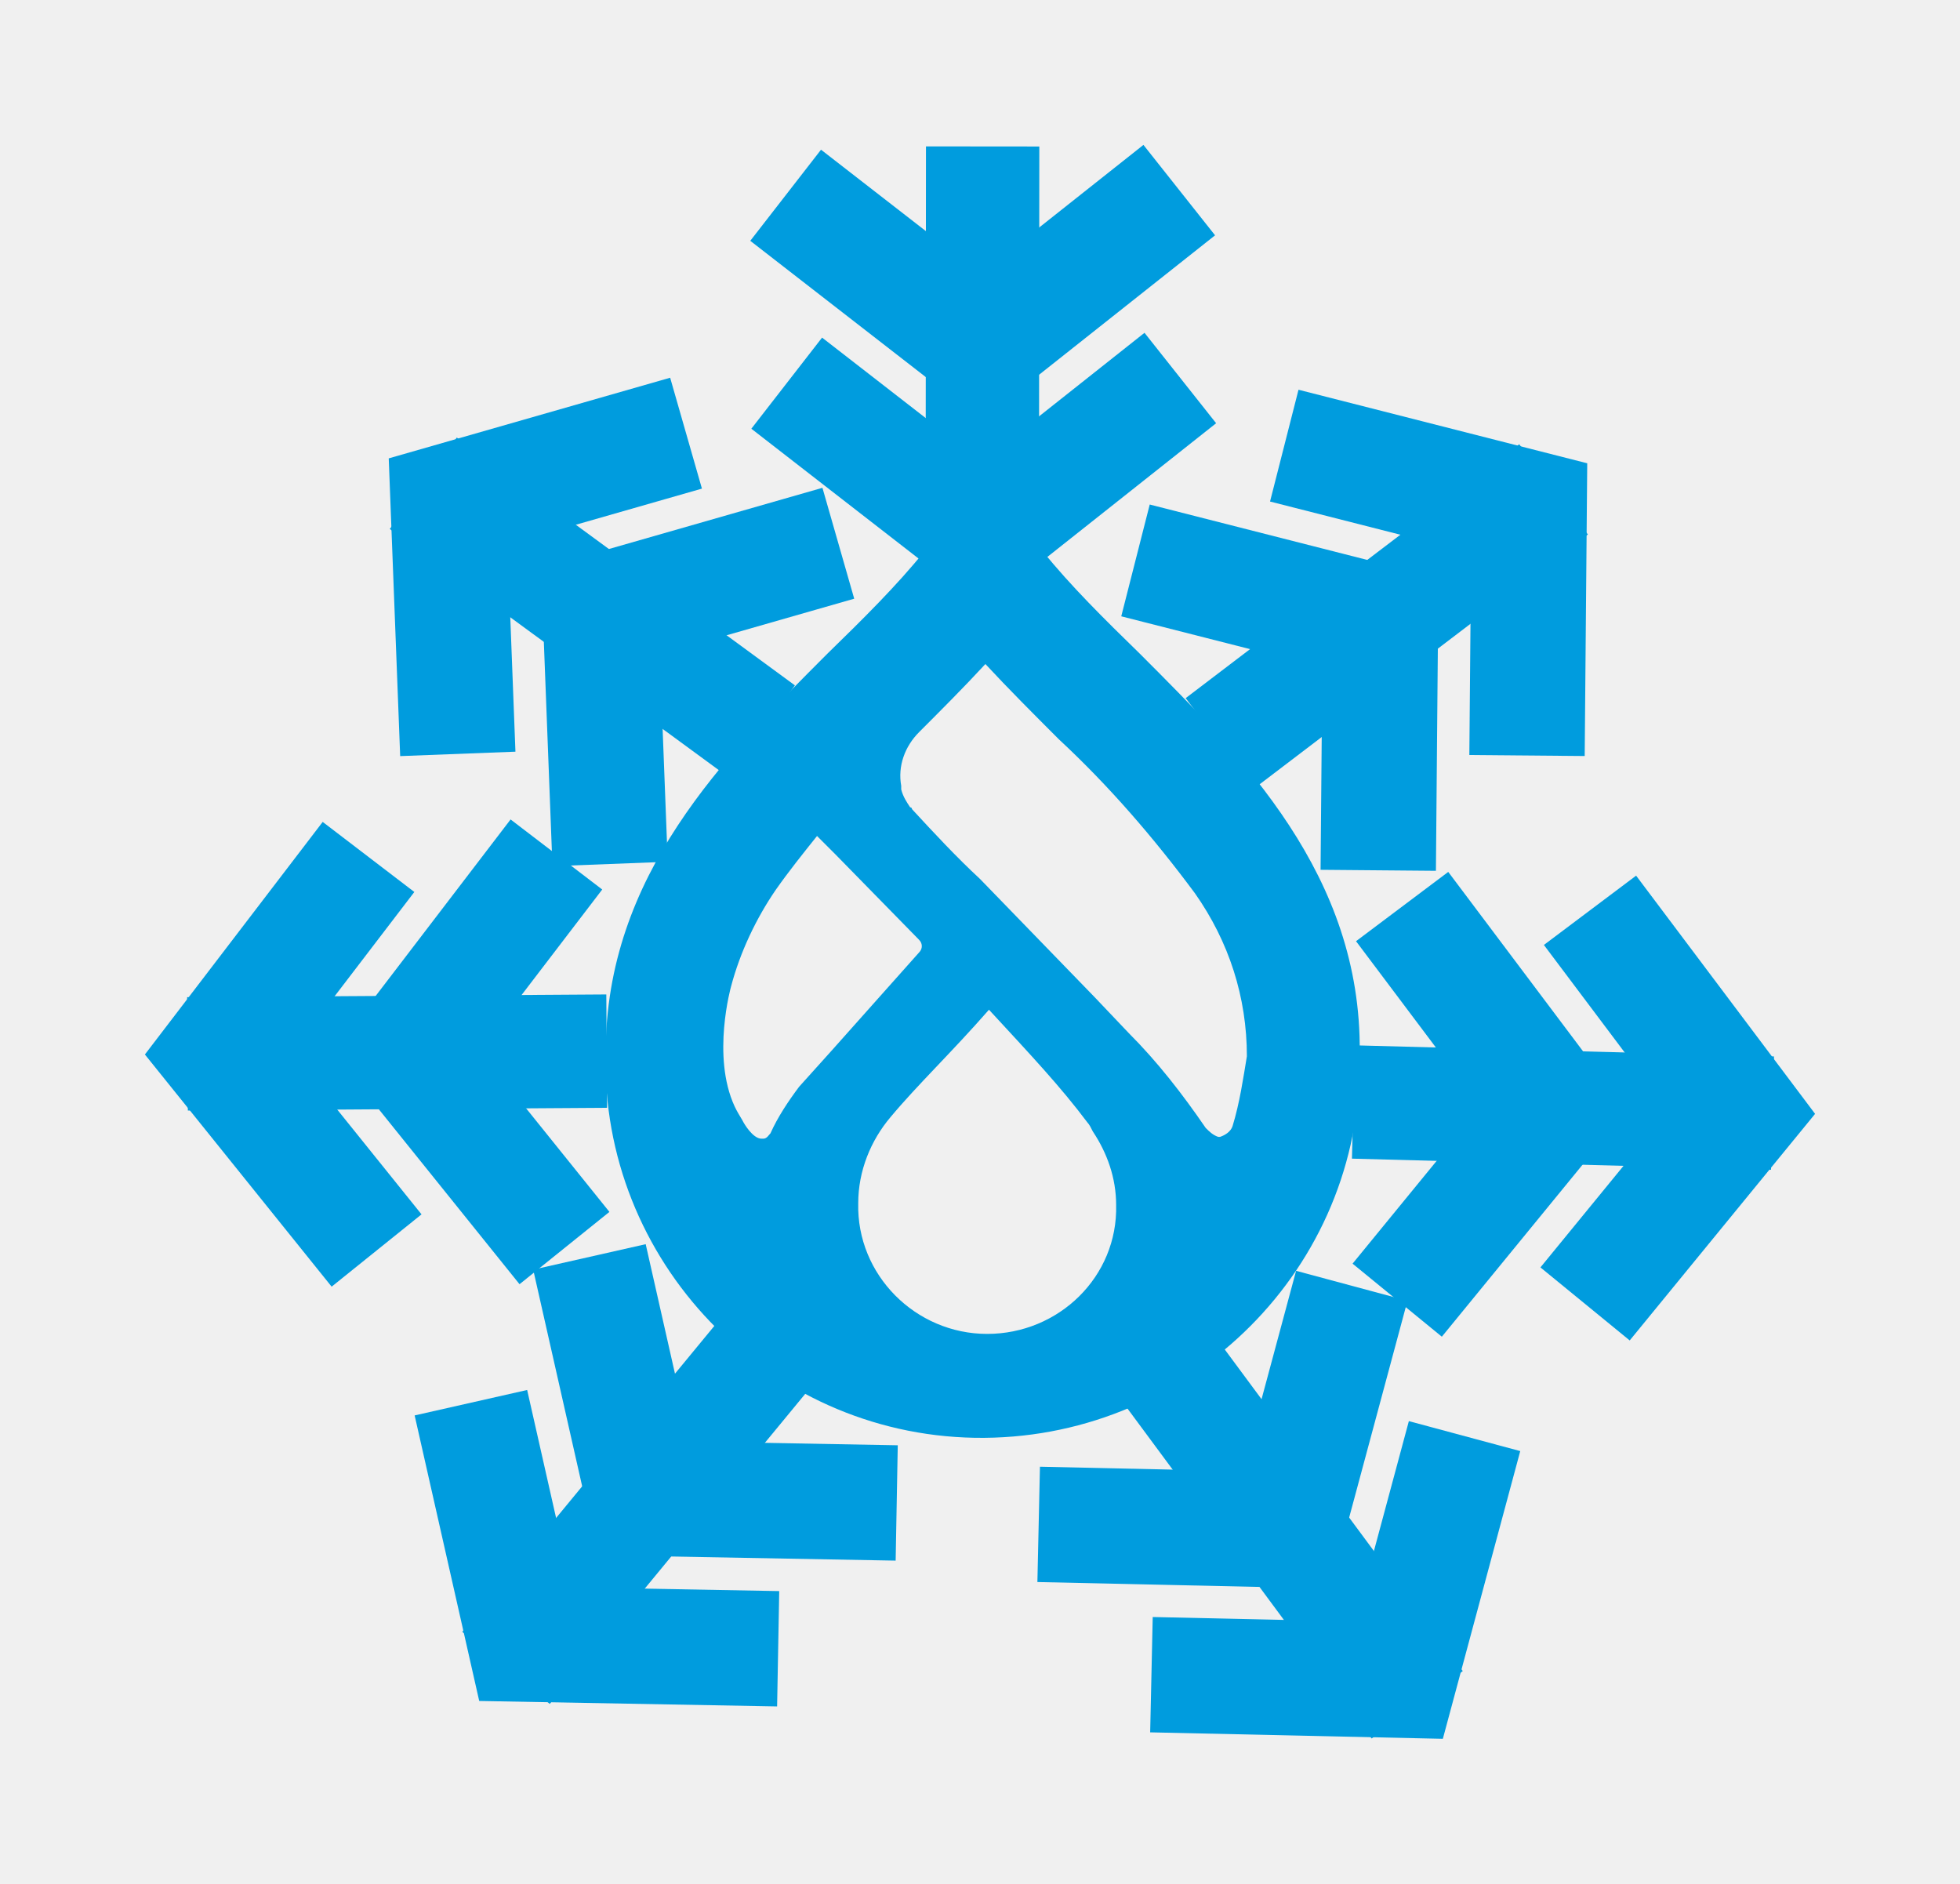
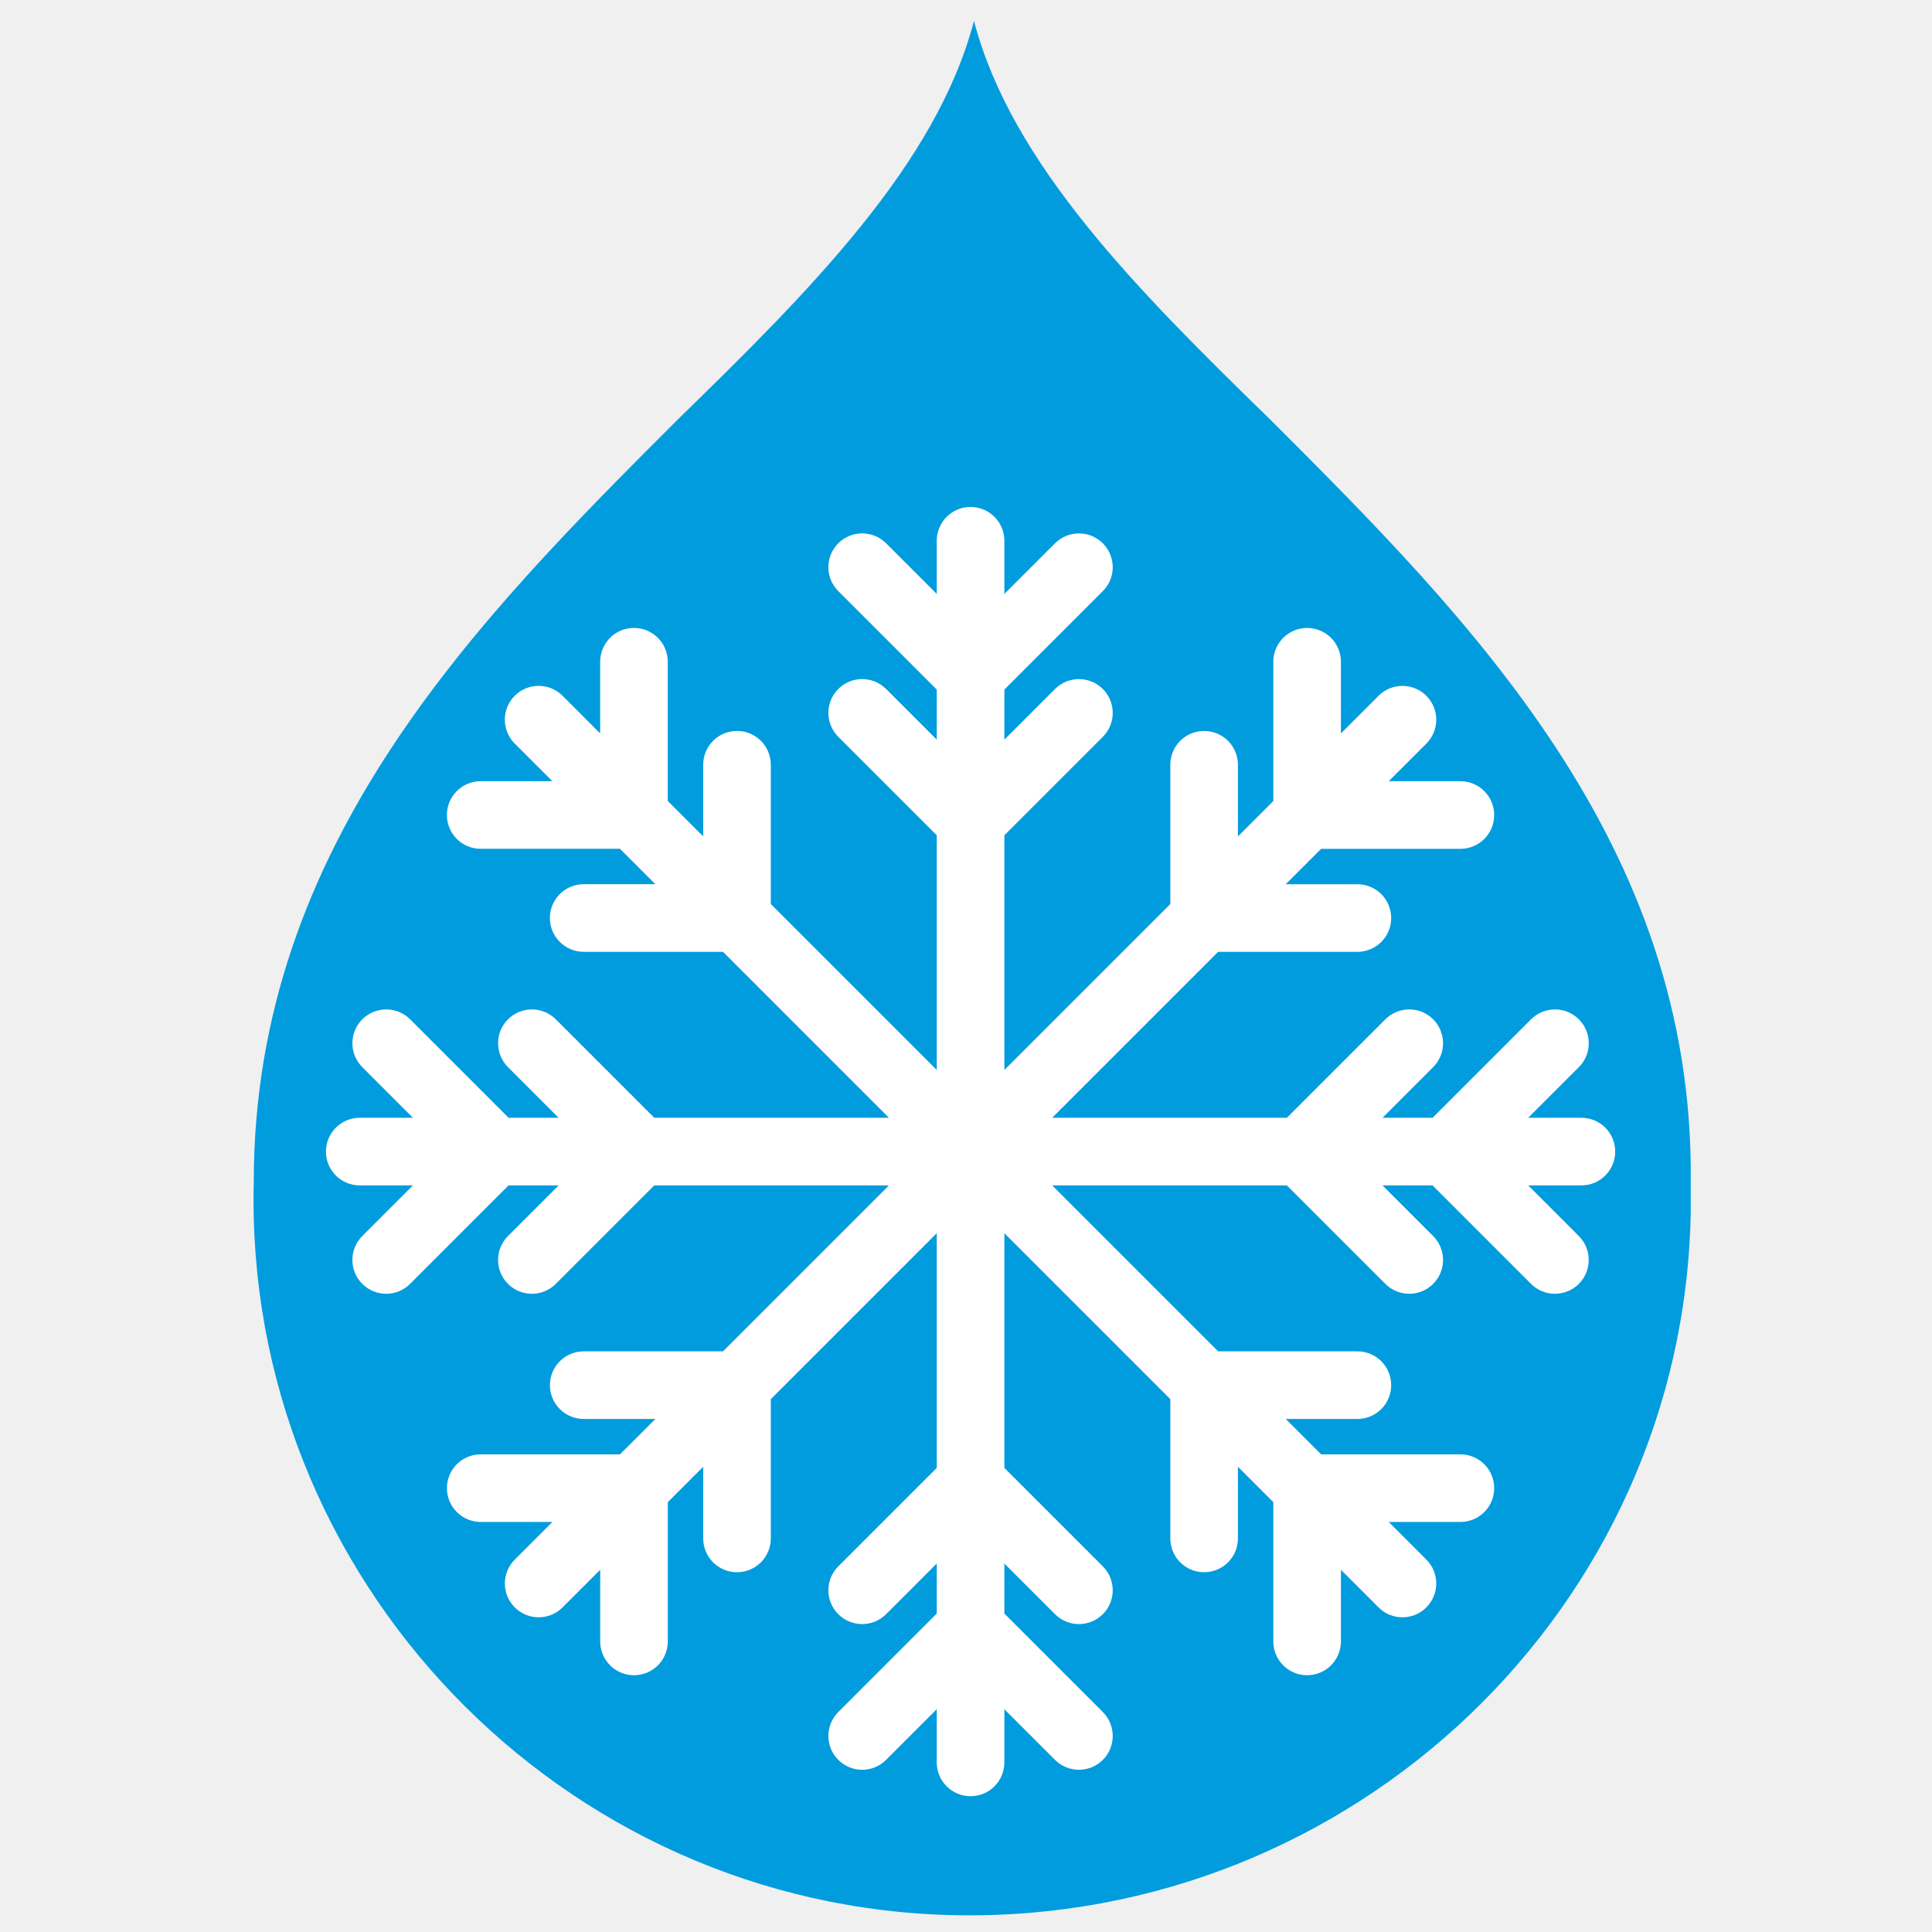
- <svg xmlns="http://www.w3.org/2000/svg" height="65" width="67.634" xml:space="preserve" viewBox="0 0 67.634 65" y="0px" x="0px" id="Layer_1" version="1.1">
+ <svg xmlns="http://www.w3.org/2000/svg" version="1.1" id="Layer_1" x="0px" y="0px" viewBox="0 0 64 64" xml:space="preserve" width="64" height="64">
  <defs id="defs29">
- 	
- 
- 		
- 		
- 		
- 		
- 		
- 		
- 		
- 		
- 		
- 	</defs>
-   <style id="style2" type="text/css">
+     <marker style="overflow:visible" id="marker10648" refX="0.0" refY="0.0" orient="auto">
+       <g transform="scale(-1.2)" id="g10646">
+         <path style="fill:none;fill-rule:evenodd;stroke:context-stroke;stroke-width:0.8;stroke-linecap:round" d="M -3.805,-3.959 L 0.544,0" id="path10634" />
+         <path style="fill:none;fill-rule:evenodd;stroke:context-stroke;stroke-width:0.8;stroke-linecap:round" d="M -1.287,-3.959 L 3.062,0" id="path10636" />
+         <path style="fill:none;fill-rule:evenodd;stroke:context-stroke;stroke-width:0.8;stroke-linecap:round" d="M 1.305,-3.959 L 5.654,0" id="path10638" />
+         <path style="fill:none;fill-rule:evenodd;stroke:context-stroke;stroke-width:0.8;stroke-linecap:round" d="M -3.805,4.178 L 0.544,0.22" id="path10640" />
+         <path style="fill:none;fill-rule:evenodd;stroke:context-stroke;stroke-width:0.8;stroke-linecap:round" d="M -1.287,4.178 L 3.062,0.22" id="path10642" />
+         <path style="fill:none;fill-rule:evenodd;stroke:context-stroke;stroke-width:0.8;stroke-linecap:round" d="M 1.305,4.178 L 5.654,0.22" id="path10644" />
+       </g>
+     </marker>
+     <marker style="overflow:visible" id="Tail" refX="0.0" refY="0.0" orient="auto">
+       <g transform="scale(-1.2)" id="g10273">
+         <path style="fill:none;fill-rule:evenodd;stroke:context-stroke;stroke-width:0.8;stroke-linecap:round" d="M -3.805,-3.959 L 0.544,0" id="path10261" />
+         <path style="fill:none;fill-rule:evenodd;stroke:context-stroke;stroke-width:0.8;stroke-linecap:round" d="M -1.287,-3.959 L 3.062,0" id="path10263" />
+         <path style="fill:none;fill-rule:evenodd;stroke:context-stroke;stroke-width:0.8;stroke-linecap:round" d="M 1.305,-3.959 L 5.654,0" id="path10265" />
+         <path style="fill:none;fill-rule:evenodd;stroke:context-stroke;stroke-width:0.8;stroke-linecap:round" d="M -3.805,4.178 L 0.544,0.22" id="path10267" />
+         <path style="fill:none;fill-rule:evenodd;stroke:context-stroke;stroke-width:0.8;stroke-linecap:round" d="M -1.287,4.178 L 3.062,0.22" id="path10269" />
+         <path style="fill:none;fill-rule:evenodd;stroke:context-stroke;stroke-width:0.8;stroke-linecap:round" d="M 1.305,4.178 L 5.654,0.22" id="path10271" />
+       </g>
+     </marker>
+   </defs>
+   <style type="text/css" id="style2">
	.st0{fill:#009CDE;}
</style>
-   <g transform="matrix(0.1206192,0,0,0.1206192,20.89643,15.31169)" id="g4753">
-     <path class="st0" d="M 152.727,59.949 C 132.744,40.479 113.786,21.52 108.15,0 102.513,21.52 83.555,40.479 63.572,59.949 33.854,89.668 0.036,123.485 0.036,174.211 -1.501,233.648 46.151,283.35 105.588,284.375 c 59.437,1.025 109.138,-46.115 110.163,-105.552 0,-1.537 0,-3.074 0,-4.611 0.512,-50.726 -33.305,-84.544 -63.024,-114.262 z M 55.374,183.947 c -3.074,4.099 -6.149,8.711 -8.198,13.322 -0.512,0.512 -1.025,1.537 -2.05,1.537 H 44.614 c -2.562,0 -5.124,-4.611 -5.124,-4.611 v 0 c -0.512,-1.025 -1.537,-2.562 -2.05,-3.587 l -0.512,-1.025 c -6.661,-14.347 -1.025,-34.33 -1.025,-34.33 v 0 c 2.562,-9.735 7.173,-19.471 12.81,-27.669 3.587,-5.124 7.686,-10.248 11.785,-15.372 l 5.124,5.124 24.082,24.595 c 1.025,1.025 1.025,2.562 0,3.587 l -25.107,28.181 v 0 z m 53.801,70.709 c -20.495,0 -37.404,-16.909 -36.892,-37.404 0,-9.223 3.587,-17.934 9.223,-24.595 7.686,-9.223 17.421,-18.446 28.181,-30.743 12.297,13.322 20.495,22.033 28.181,32.28 0.512,0.512 1.025,1.537 1.537,2.562 4.099,6.149 6.661,13.322 6.661,21.008 0.512,20.495 -16.396,36.892 -36.892,36.892 0,0 0,0 0,0 z m 70.197,-59.437 v 0 c -0.512,1.537 -2.05,2.562 -3.587,3.074 h -0.512 c -1.537,-0.512 -2.562,-1.537 -3.587,-2.562 v 0 c -6.661,-9.735 -13.834,-18.958 -22.033,-27.156 l -9.735,-10.248 -32.793,-33.818 c -6.661,-6.149 -13.322,-13.322 -19.471,-19.983 0,-0.512 -0.512,-0.512 -0.512,-0.512 -1.025,-1.537 -2.05,-3.074 -2.562,-5.124 0,-0.512 0,-0.512 0,-1.025 -1.025,-5.636 1.025,-11.273 5.124,-15.372 6.149,-6.149 12.81,-12.81 18.958,-19.471 6.661,7.173 13.834,14.347 21.008,21.52 v 0 c 14.347,13.322 27.156,28.181 38.941,44.065 9.735,13.834 14.859,29.718 14.859,46.627 -1.025,6.149 -2.05,13.322 -4.099,19.983 z" id="path6" style="fill:#009cde;stroke-width:5.124" />
-     <g id="g4596">
-       <path id="path4560" d="m 107.766,34.877 0.109,-119.926" style="fill:none;fill-opacity:1;stroke:#009cde;stroke-width:32.426;stroke-linecap:butt;stroke-linejoin:miter;stroke-miterlimit:4;stroke-dasharray:none;stroke-opacity:1" />
-       <path id="path4562" d="m 51.518,-71.084 55.934,43.422 56.67,-44.894" style="fill:none;stroke:#009cde;stroke-width:33;stroke-linecap:butt;stroke-linejoin:miter;stroke-miterlimit:4;stroke-dasharray:none;stroke-opacity:1" />
-       <path id="path4562-9" d="m 51.822,-17.328 55.934,43.422 56.67,-44.894" style="fill:none;stroke:#009cde;stroke-width:33;stroke-linecap:butt;stroke-linejoin:miter;stroke-miterlimit:4;stroke-dasharray:none;stroke-opacity:1" />
-     </g>
-     <g transform="rotate(-7.5,1420.408,-1476.548)" id="g4596-0">
-       <g id="g4625" transform="rotate(-119.825,43.71698,-51.27656)">
-         <path style="fill:none;fill-opacity:1;stroke:#009cde;stroke-width:32.426;stroke-linecap:butt;stroke-linejoin:miter;stroke-miterlimit:4;stroke-dasharray:none;stroke-opacity:1" d="m 107.766,34.877 0.109,-119.926" id="path4560-9" />
-         <path style="fill:none;stroke:#009cde;stroke-width:33;stroke-linecap:butt;stroke-linejoin:miter;stroke-miterlimit:4;stroke-dasharray:none;stroke-opacity:1" d="m 51.518,-71.084 55.934,43.422 56.67,-44.894" id="path4562-1" />
-         <path style="fill:none;stroke:#009cde;stroke-width:33;stroke-linecap:butt;stroke-linejoin:miter;stroke-miterlimit:4;stroke-dasharray:none;stroke-opacity:1" d="m 51.822,-17.328 55.934,43.422 56.67,-44.894" id="path4562-9-7" />
-       </g>
-       <g id="g4625-1" transform="rotate(-81.03405,116.8905,24.80949)">
-         <path style="fill:none;fill-opacity:1;stroke:#009cde;stroke-width:32.426;stroke-linecap:butt;stroke-linejoin:miter;stroke-miterlimit:4;stroke-dasharray:none;stroke-opacity:1" d="m 107.766,34.877 0.109,-119.926" id="path4560-9-5" />
-         <path style="fill:none;stroke:#009cde;stroke-width:33;stroke-linecap:butt;stroke-linejoin:miter;stroke-miterlimit:4;stroke-dasharray:none;stroke-opacity:1" d="m 51.518,-71.084 55.934,43.422 56.67,-44.894" id="path4562-1-9" />
-         <path style="fill:none;stroke:#009cde;stroke-width:33;stroke-linecap:butt;stroke-linejoin:miter;stroke-miterlimit:4;stroke-dasharray:none;stroke-opacity:1" d="m 51.822,-17.328 55.934,43.422 56.67,-44.894" id="path4562-9-7-7" />
-       </g>
-       <g id="g4625-1-7" transform="rotate(-29.05623,354.3559,315.4268)">
-         <path style="fill:none;fill-opacity:1;stroke:#009cde;stroke-width:32.426;stroke-linecap:butt;stroke-linejoin:miter;stroke-miterlimit:4;stroke-dasharray:none;stroke-opacity:1" d="m 107.766,34.877 0.109,-119.926" id="path4560-9-5-6" />
-         <path style="fill:none;stroke:#009cde;stroke-width:33;stroke-linecap:butt;stroke-linejoin:miter;stroke-miterlimit:4;stroke-dasharray:none;stroke-opacity:1" d="m 51.518,-71.084 55.934,43.422 56.67,-44.894" id="path4562-1-9-7" />
-         <path style="fill:none;stroke:#009cde;stroke-width:33;stroke-linecap:butt;stroke-linejoin:miter;stroke-miterlimit:4;stroke-dasharray:none;stroke-opacity:1" d="m 51.822,-17.328 55.934,43.422 56.67,-44.894" id="path4562-9-7-7-3" />
-       </g>
-     </g>
-     <g id="g4625-1-4" transform="rotate(39.4358,-400.2468,2.463422)">
-       <path style="fill:none;fill-opacity:1;stroke:#009cde;stroke-width:32.426;stroke-linecap:butt;stroke-linejoin:miter;stroke-miterlimit:4;stroke-dasharray:none;stroke-opacity:1" d="m 107.766,34.877 0.109,-119.926" id="path4560-9-5-8" />
-       <path style="fill:none;stroke:#009cde;stroke-width:33;stroke-linecap:butt;stroke-linejoin:miter;stroke-miterlimit:4;stroke-dasharray:none;stroke-opacity:1" d="m 51.518,-71.084 55.934,43.422 56.67,-44.894" id="path4562-1-9-1" />
-       <path style="fill:none;stroke:#009cde;stroke-width:33;stroke-linecap:butt;stroke-linejoin:miter;stroke-miterlimit:4;stroke-dasharray:none;stroke-opacity:1" d="m 51.822,-17.328 55.934,43.422 56.67,-44.894" id="path4562-9-7-7-2" />
-     </g>
-     <g id="g4625-1-9" transform="rotate(89.57399,-76.27201,-9.825746)">
-       <path style="fill:none;fill-opacity:1;stroke:#009cde;stroke-width:32.426;stroke-linecap:butt;stroke-linejoin:miter;stroke-miterlimit:4;stroke-dasharray:none;stroke-opacity:1" d="m 107.766,34.877 0.109,-119.926" id="path4560-9-5-3" />
-       <path style="fill:none;stroke:#009cde;stroke-width:33;stroke-linecap:butt;stroke-linejoin:miter;stroke-miterlimit:4;stroke-dasharray:none;stroke-opacity:1" d="m 51.518,-71.084 55.934,43.422 56.67,-44.894" id="path4562-1-9-9" />
-       <path style="fill:none;stroke:#009cde;stroke-width:33;stroke-linecap:butt;stroke-linejoin:miter;stroke-miterlimit:4;stroke-dasharray:none;stroke-opacity:1" d="m 51.822,-17.328 55.934,43.422 56.67,-44.894" id="path4562-9-7-7-0" />
-     </g>
-     <g id="g4625-1-8" transform="rotate(126.187,33.79302,-17.48263)">
-       <path style="fill:none;fill-opacity:1;stroke:#009cde;stroke-width:32.426;stroke-linecap:butt;stroke-linejoin:miter;stroke-miterlimit:4;stroke-dasharray:none;stroke-opacity:1" d="m 107.766,34.877 0.109,-119.926" id="path4560-9-5-85" />
-       <path style="fill:none;stroke:#009cde;stroke-width:33;stroke-linecap:butt;stroke-linejoin:miter;stroke-miterlimit:4;stroke-dasharray:none;stroke-opacity:1" d="m 51.518,-71.084 55.934,43.422 56.67,-44.894" id="path4562-1-9-0" />
-       <path style="fill:none;stroke:#009cde;stroke-width:33;stroke-linecap:butt;stroke-linejoin:miter;stroke-miterlimit:4;stroke-dasharray:none;stroke-opacity:1" d="m 51.822,-17.328 55.934,43.422 56.67,-44.894" id="path4562-9-7-7-9" />
-     </g>
+   <g id="g14604">
+     <path class="st0" d="M 42.101,13.921 C 37.691,9.625 33.508,5.441 32.264,0.692 31.02,5.441 26.837,9.625 22.427,13.921 15.869,20.479 8.407,27.941 8.407,39.135 8.068,52.251 18.583,63.218 31.699,63.444 44.814,63.67 55.782,53.268 56.008,40.152 V 39.135 C 56.121,27.941 48.658,20.479 42.101,13.921 Z" id="path6" style="stroke-width:1.131" />
+     <path style="fill:#ffffff;stroke-width:0.083" d="m 53.506,38.148 c 0,-0.619 -0.501,-1.12 -1.12,-1.12 h -1.762 l 1.678,-1.678 c 0.437,-0.437 0.437,-1.147 0,-1.584 -0.437,-0.437 -1.147,-0.437 -1.584,0 l -3.262,3.262 H 45.797 l 1.678,-1.678 c 0.437,-0.437 0.437,-1.147 0,-1.584 -0.438,-0.437 -1.147,-0.437 -1.584,0 l -3.262,3.262 H 34.855 l 5.497,-5.497 h 4.613 c 0.619,0 1.12,-0.501 1.12,-1.12 0,-0.619 -0.501,-1.12 -1.12,-1.12 h -2.373 l 1.172,-1.172 h 4.613 c 0.619,0 1.12,-0.501 1.12,-1.12 0,-0.619 -0.501,-1.12 -1.12,-1.12 h -2.373 l 1.246,-1.246 c 0.437,-0.437 0.437,-1.147 0,-1.584 -0.437,-0.437 -1.147,-0.437 -1.584,0 l -1.246,1.246 v -2.373 c 0,-0.619 -0.501,-1.12 -1.12,-1.12 -0.619,0 -1.12,0.501 -1.12,1.12 v 4.613 l -1.172,1.172 v -2.373 c 0,-0.619 -0.501,-1.12 -1.12,-1.12 -0.619,0 -1.12,0.501 -1.12,1.12 v 4.613 l -5.497,5.497 v -7.774 l 3.262,-3.262 c 0.437,-0.437 0.437,-1.147 0,-1.584 -0.438,-0.437 -1.147,-0.437 -1.584,0 l -1.678,1.678 v -1.658 l 3.262,-3.262 c 0.437,-0.437 0.437,-1.147 0,-1.584 -0.438,-0.437 -1.147,-0.437 -1.584,0 l -1.678,1.678 V 17.913 c -1.65e-4,-0.619 -0.502,-1.12 -1.12,-1.12 -0.619,0 -1.12,0.501 -1.12,1.12 v 1.762 l -1.678,-1.678 c -0.437,-0.437 -1.147,-0.437 -1.584,0 -0.437,0.437 -0.437,1.147 0,1.584 l 3.262,3.262 v 1.658 l -1.678,-1.678 c -0.437,-0.437 -1.147,-0.437 -1.584,0 -0.437,0.437 -0.437,1.147 0,1.584 l 3.262,3.262 v 7.774 l -5.497,-5.497 v -4.613 c 0,-0.619 -0.501,-1.12 -1.12,-1.12 -0.619,0 -1.12,0.501 -1.12,1.12 v 2.373 L 22.121,26.534 v -4.613 c 0,-0.619 -0.501,-1.12 -1.12,-1.12 -0.619,0 -1.12,0.501 -1.12,1.12 v 2.373 l -1.246,-1.246 c -0.437,-0.437 -1.147,-0.437 -1.584,0 -0.437,0.437 -0.437,1.147 0,1.584 l 1.246,1.246 h -2.373 c -0.619,0 -1.12,0.501 -1.12,1.12 0,0.619 0.501,1.12 1.12,1.12 h 4.613 l 1.172,1.172 h -2.373 c -0.619,0 -1.12,0.501 -1.12,1.12 0,0.619 0.501,1.12 1.12,1.12 h 4.613 l 5.497,5.497 H 21.673 L 18.411,33.766 c -0.437,-0.437 -1.147,-0.437 -1.584,0 -0.437,0.437 -0.437,1.147 0,1.584 l 1.678,1.678 h -1.658 l -3.262,-3.262 c -0.437,-0.437 -1.147,-0.437 -1.584,0 -0.437,0.437 -0.437,1.147 0,1.584 l 1.678,1.678 h -1.762 c -0.619,0 -1.12,0.501 -1.12,1.12 0,0.619 0.501,1.12 1.12,1.12 h 1.762 l -1.678,1.678 c -0.437,0.437 -0.437,1.147 0,1.584 0.219,0.219 0.505,0.328 0.792,0.328 0.286,0 0.573,-0.109 0.792,-0.328 l 3.262,-3.262 h 1.658 l -1.678,1.678 c -0.437,0.437 -0.437,1.147 0,1.584 0.219,0.219 0.505,0.328 0.792,0.328 0.286,0 0.573,-0.109 0.792,-0.328 l 3.262,-3.262 h 7.774 l -5.497,5.497 h -4.613 c -0.619,0 -1.12,0.501 -1.12,1.12 0,0.619 0.501,1.12 1.12,1.12 h 2.373 l -1.172,1.172 h -4.613 c -0.619,0 -1.12,0.501 -1.12,1.12 0,0.619 0.501,1.12 1.12,1.12 h 2.373 l -1.246,1.246 c -0.437,0.437 -0.437,1.147 0,1.584 0.219,0.219 0.505,0.328 0.792,0.328 0.286,0 0.573,-0.109 0.792,-0.328 l 1.246,-1.246 v 2.373 c 0,0.619 0.501,1.12 1.12,1.12 0.619,0 1.12,-0.501 1.12,-1.12 v -4.613 l 1.172,-1.172 v 2.373 c 0,0.619 0.501,1.12 1.12,1.12 0.619,0 1.12,-0.501 1.12,-1.12 V 46.349 l 5.497,-5.497 v 7.774 l -3.262,3.262 c -0.437,0.437 -0.437,1.147 0,1.584 0.437,0.437 1.147,0.437 1.584,0 l 1.678,-1.678 v 1.658 l -3.262,3.262 c -0.437,0.437 -0.437,1.147 0,1.584 0.219,0.219 0.505,0.328 0.792,0.328 0.287,0 0.573,-0.109 0.792,-0.328 l 1.678,-1.678 v 1.762 c 0,0.619 0.502,1.12 1.12,1.12 0.619,0 1.12,-0.501 1.12,-1.12 v -1.762 l 1.678,1.678 c 0.437,0.437 1.147,0.437 1.584,0 0.437,-0.437 0.437,-1.147 0,-1.584 l -3.262,-3.262 v -1.658 l 1.678,1.678 c 0.219,0.219 0.505,0.328 0.792,0.328 0.286,0 0.573,-0.109 0.792,-0.328 0.437,-0.437 0.437,-1.147 0,-1.584 l -3.262,-3.262 v -7.774 l 5.497,5.497 v 4.613 c 0,0.619 0.501,1.12 1.12,1.12 0.619,0 1.12,-0.501 1.12,-1.12 v -2.373 l 1.172,1.172 v 4.613 c 0,0.619 0.501,1.12 1.12,1.12 0.619,0 1.12,-0.501 1.12,-1.12 v -2.373 l 1.246,1.246 c 0.219,0.219 0.505,0.328 0.792,0.328 0.287,0 0.573,-0.109 0.792,-0.328 0.437,-0.437 0.437,-1.147 0,-1.584 l -1.246,-1.246 h 2.373 c 0.619,0 1.12,-0.501 1.12,-1.12 0,-0.619 -0.501,-1.12 -1.12,-1.12 h -4.613 l -1.172,-1.172 h 2.373 c 0.619,0 1.12,-0.501 1.12,-1.12 0,-0.619 -0.501,-1.12 -1.12,-1.12 h -4.613 l -5.497,-5.497 h 7.774 l 3.262,3.262 c 0.219,0.219 0.505,0.328 0.792,0.328 0.286,0 0.573,-0.109 0.792,-0.328 0.437,-0.437 0.437,-1.147 0,-1.584 l -1.678,-1.678 h 1.658 l 3.262,3.262 c 0.219,0.219 0.505,0.328 0.792,0.328 0.286,0 0.573,-0.109 0.792,-0.328 0.437,-0.437 0.437,-1.147 0,-1.584 l -1.678,-1.678 h 1.762 c 0.62,-4.92e-4 1.121,-0.502 1.121,-1.121 z" id="path2" />
+     <g id="g4" transform="translate(243.9115,-253.2902)" />
+     <g id="g6" transform="translate(243.9115,-253.2902)" />
+     <g id="g8" transform="translate(243.9115,-253.2902)" />
+     <g id="g10" transform="translate(243.9115,-253.2902)" />
+     <g id="g12" transform="translate(243.9115,-253.2902)" />
+     <g id="g14" transform="translate(243.9115,-253.2902)" />
+     <g id="g16" transform="translate(243.9115,-253.2902)" />
+     <g id="g18" transform="translate(243.9115,-253.2902)" />
+     <g id="g20" transform="translate(243.9115,-253.2902)" />
+     <g id="g22" transform="translate(243.9115,-253.2902)" />
+     <g id="g24" transform="translate(243.9115,-253.2902)" />
+     <g id="g26" transform="translate(243.9115,-253.2902)" />
+     <g id="g28" transform="translate(243.9115,-253.2902)" />
+     <g id="g30" transform="translate(243.9115,-253.2902)" />
+     <g id="g32" transform="translate(243.9115,-253.2902)" />
  </g>
</svg>
